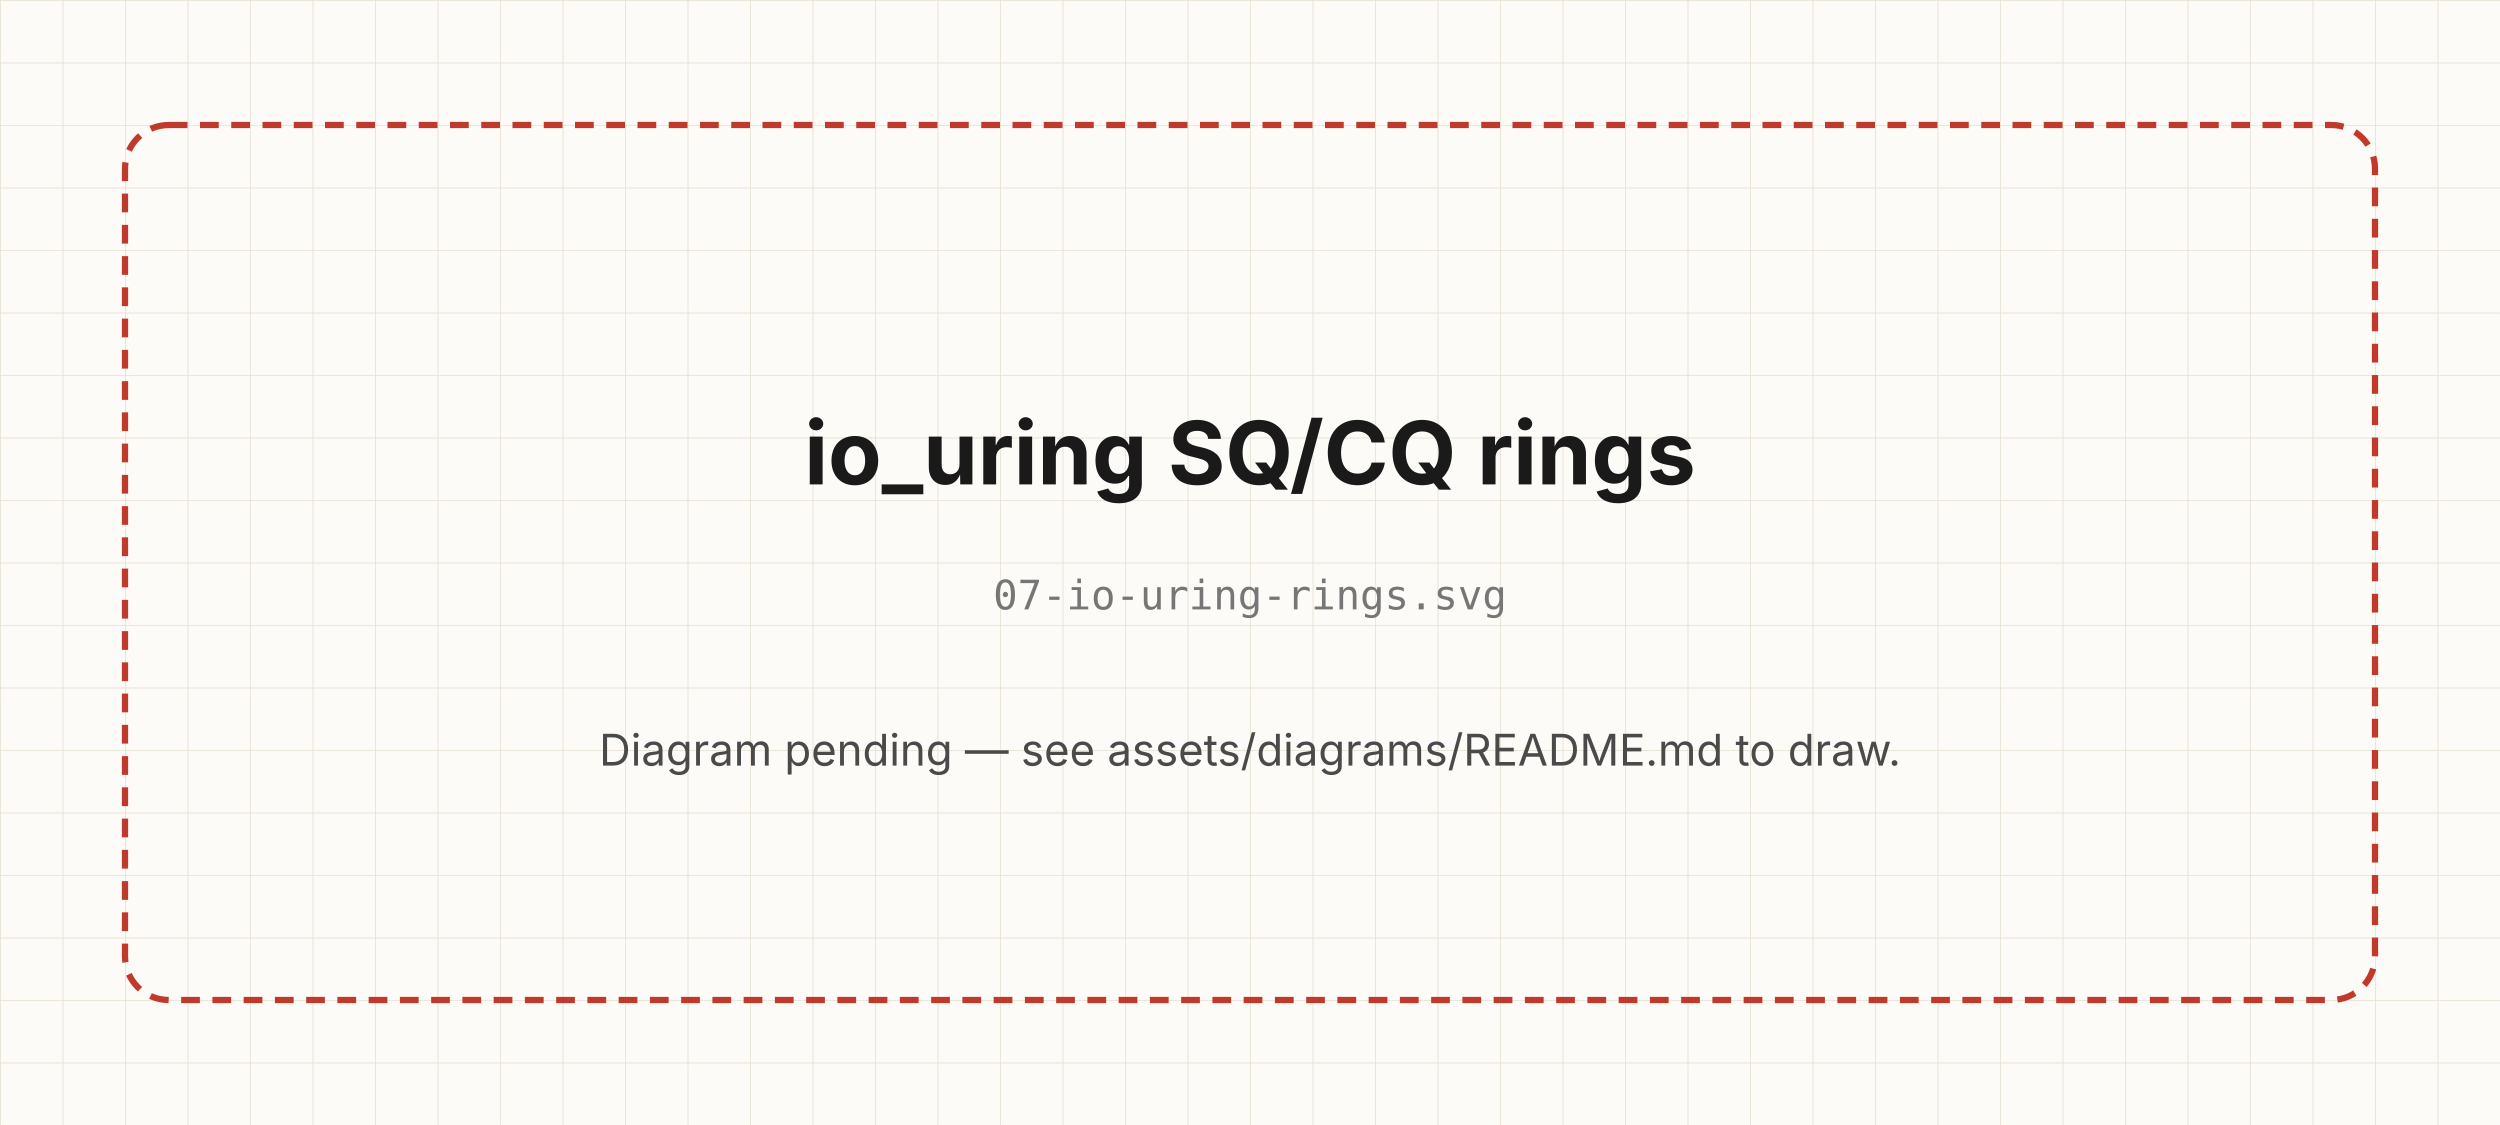
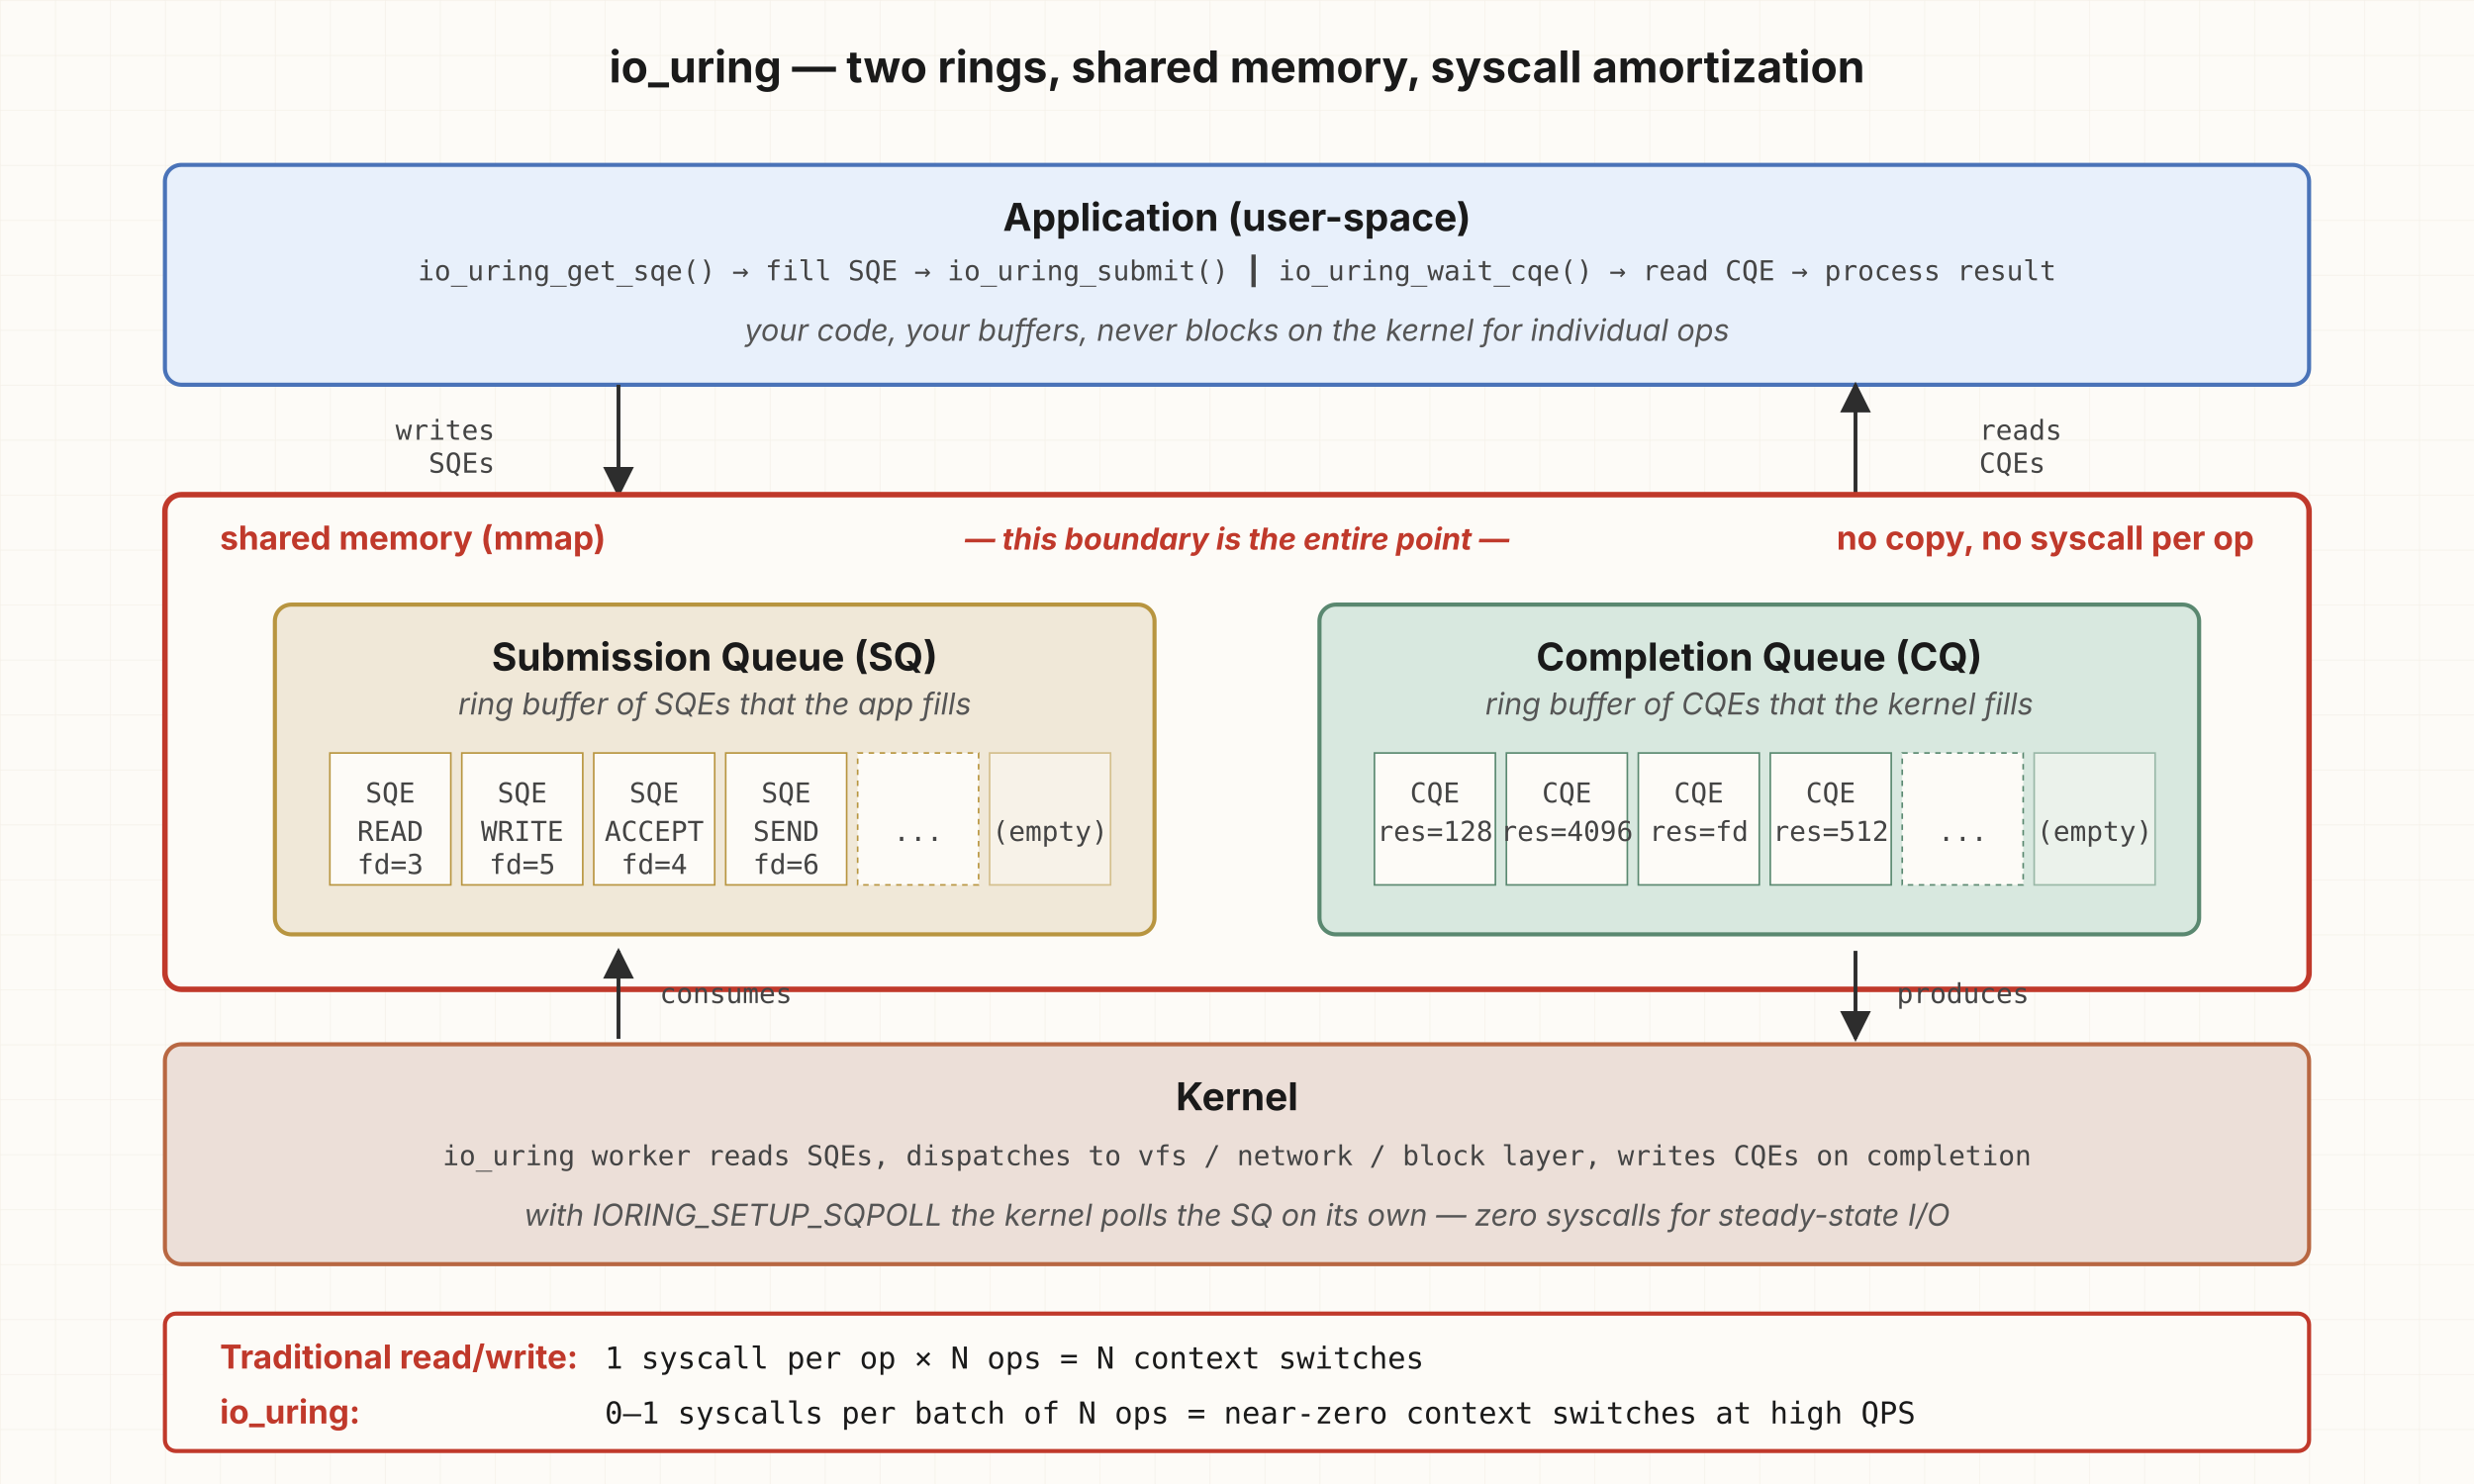
- <svg xmlns="http://www.w3.org/2000/svg" viewBox="0 0 800 360" role="img" aria-label="io_uring SQ/CQ rings placeholder">
+ <svg xmlns="http://www.w3.org/2000/svg" viewBox="0 0 900 540" role="img" aria-label="io_uring uses two ring buffers, the Submission Queue (SQ) and the Completion Queue (CQ), both mmap-mapped into shared memory between the application and the kernel. The application writes Submission Queue Entries describing I/O operations into the SQ; the kernel reads them and processes the I/O; the kernel writes Completion Queue Entries describing results into the CQ; the application reads them. The whole flow happens through shared memory with zero or one syscall per batch instead of one syscall per operation. The shared memory boundary is the red accent.">
  <defs>
+     <style>
+       .bg       { fill: #fdfbf7; }
+       .grid     { stroke: #e8e1d3; stroke-width: 0.5; fill: none; }
+       .band     { stroke-width: 1.5; rx: 6; ry: 6; }
+       .b-app    { fill: #e8f0fb; stroke: #4a73b8; }
+       .b-kern   { fill: #ecdfd8; stroke: #b86742; }
+       .b-shared { fill: #fdfbf7; stroke: #c0392b; stroke-width: 2; rx: 6; ry: 6; }
+       .b-sq     { fill: #f0e8d8; stroke: #b89540; }
+       .b-cq     { fill: #d8e8df; stroke: #5a8870; }
+       .b-cell   { fill: #fdfbf7; stroke-width: 0.6; }
+       .b-cell-s { fill: #fdfbf7; stroke: #b89540; stroke-width: 0.6; }
+       .b-cell-c { fill: #fdfbf7; stroke: #5a8870; stroke-width: 0.6; }
+       .b-comp   { fill: #fdfbf7; stroke: #c0392b; stroke-width: 1.5; rx: 4; ry: 4; }
+       .ttl      { font: 700 14px -apple-system, system-ui, "Segoe UI", sans-serif; fill: #1a1a1a; }
+       .ttl-big  { font: 700 16px -apple-system, system-ui, "Segoe UI", sans-serif; fill: #1a1a1a; }
+       .ttl-sub  { font: 700 13px -apple-system, system-ui, "Segoe UI", sans-serif; fill: #1a1a1a; }
+       .lbl      { font: 600 12px -apple-system, system-ui, "Segoe UI", sans-serif; fill: #1a1a1a; }
+       .mono     { font: 11px ui-monospace, "SF Mono", Menlo, Consolas, monospace; fill: #1a1a1a; }
+       .mono-sm  { font: 10px ui-monospace, "SF Mono", Menlo, Consolas, monospace; fill: #444; }
+       .sec      { font: italic 11px -apple-system, system-ui, "Segoe UI", sans-serif; fill: #555; }
+       .arrow    { stroke: #2d2d2d; stroke-width: 1.4; fill: none; }
+       .arrow-r  { stroke: #c0392b; stroke-width: 2; fill: none; }
+       .accent-t { font: 700 12px -apple-system, system-ui, "Segoe UI", sans-serif; fill: #c0392b; }
+       .accent-l { font: italic 700 11px -apple-system, system-ui, "Segoe UI", sans-serif; fill: #c0392b; }
+     </style>
    <pattern id="grid" width="20" height="20" patternUnits="userSpaceOnUse">
-       <path d="M 20 0 L 0 0 0 20" fill="none" stroke="#e6dfd2" stroke-width="0.5" />
+       <path d="M 20 0 L 0 0 0 20" class="grid" />
    </pattern>
+     <marker id="arrowhead" viewBox="0 0 10 10" refX="9" refY="5" markerUnits="strokeWidth" markerWidth="8" markerHeight="8" orient="auto">
+       <path d="M 0 0 L 10 5 L 0 10 z" fill="#2d2d2d" />
+     </marker>
+     <marker id="arrowhead-r" viewBox="0 0 10 10" refX="9" refY="5" markerUnits="strokeWidth" markerWidth="8" markerHeight="8" orient="auto">
+       <path d="M 0 0 L 10 5 L 0 10 z" fill="#c0392b" />
+     </marker>
  </defs>
-   <rect width="800" height="360" fill="#fdfbf7" />
-   <rect width="800" height="360" fill="url(#grid)" />
-   <rect x="40" y="40" width="720" height="280" rx="14" ry="14" fill="none" stroke="#c0392b" stroke-width="2" stroke-dasharray="6 4" />
-   <text x="400" y="155" text-anchor="middle" font-family="-apple-system, system-ui, sans-serif" font-size="28" font-weight="700" fill="#1a1a1a">io_uring SQ/CQ rings</text>
-   <text x="400" y="195" text-anchor="middle" font-family="ui-monospace, SFMono-Regular, monospace" font-size="13" fill="#767676">07-io-uring-rings.svg</text>
-   <text x="400" y="245" text-anchor="middle" font-family="-apple-system, system-ui, sans-serif" font-size="14" fill="#4a4a4a">Diagram pending — see assets/diagrams/README.md to draw.</text>
+   <rect class="bg" width="900" height="540" />
+   <rect width="900" height="540" fill="url(#grid)" opacity="0.4" />
+   <text x="450" y="30" class="ttl-big" text-anchor="middle">io_uring — two rings, shared memory, syscall amortization</text>
+   <rect class="band b-app" x="60" y="60" width="780" height="80" />
+   <text x="450" y="84" class="ttl" text-anchor="middle">Application (user-space)</text>
+   <text x="450" y="102" class="mono-sm" text-anchor="middle">io_uring_get_sqe() → fill SQE → io_uring_submit()  ┃  io_uring_wait_cqe() → read CQE → process result</text>
+   <text x="450" y="124" class="sec" text-anchor="middle">your code, your buffers, never blocks on the kernel for individual ops</text>
+   <line x1="225" y1="140" x2="225" y2="180" class="arrow" marker-end="url(#arrowhead)" />
+   <text x="180" y="160" class="mono-sm" text-anchor="end">writes</text>
+   <text x="180" y="172" class="mono-sm" text-anchor="end">SQEs</text>
+   <line x1="675" y1="180" x2="675" y2="140" class="arrow" marker-end="url(#arrowhead)" />
+   <text x="720" y="160" class="mono-sm">reads</text>
+   <text x="720" y="172" class="mono-sm">CQEs</text>
+   <rect class="b-shared" x="60" y="180" width="780" height="180" />
+   <text x="80" y="200" class="accent-t">shared memory (mmap)</text>
+   <text x="450" y="200" class="accent-l" text-anchor="middle">— this boundary is the entire point —</text>
+   <text x="820" y="200" class="accent-t" text-anchor="end">no copy, no syscall per op</text>
+   <rect class="band b-sq" x="100" y="220" width="320" height="120" />
+   <text x="260" y="244" class="ttl" text-anchor="middle">Submission Queue (SQ)</text>
+   <text x="260" y="260" class="sec" text-anchor="middle">ring buffer of SQEs that the app fills</text>
+   <g transform="translate(120, 274)">
+     <rect class="b-cell-s" x="0" y="0" width="44" height="48" />
+     <text x="22" y="18" class="mono-sm" text-anchor="middle">SQE</text>
+     <text x="22" y="32" class="mono-sm" text-anchor="middle">READ</text>
+     <text x="22" y="44" class="mono-sm" text-anchor="middle">fd=3</text>
+     <rect class="b-cell-s" x="48" y="0" width="44" height="48" />
+     <text x="70" y="18" class="mono-sm" text-anchor="middle">SQE</text>
+     <text x="70" y="32" class="mono-sm" text-anchor="middle">WRITE</text>
+     <text x="70" y="44" class="mono-sm" text-anchor="middle">fd=5</text>
+     <rect class="b-cell-s" x="96" y="0" width="44" height="48" />
+     <text x="118" y="18" class="mono-sm" text-anchor="middle">SQE</text>
+     <text x="118" y="32" class="mono-sm" text-anchor="middle">ACCEPT</text>
+     <text x="118" y="44" class="mono-sm" text-anchor="middle">fd=4</text>
+     <rect class="b-cell-s" x="144" y="0" width="44" height="48" />
+     <text x="166" y="18" class="mono-sm" text-anchor="middle">SQE</text>
+     <text x="166" y="32" class="mono-sm" text-anchor="middle">SEND</text>
+     <text x="166" y="44" class="mono-sm" text-anchor="middle">fd=6</text>
+     <rect class="b-cell-s" x="192" y="0" width="44" height="48" stroke-dasharray="2 2" />
+     <text x="214" y="32" class="mono-sm" text-anchor="middle">...</text>
+     <rect class="b-cell-s" x="240" y="0" width="44" height="48" fill="#fff" opacity="0.5" />
+     <text x="262" y="32" class="mono-sm" text-anchor="middle">(empty)</text>
+   </g>
+   <rect class="band b-cq" x="480" y="220" width="320" height="120" />
+   <text x="640" y="244" class="ttl" text-anchor="middle">Completion Queue (CQ)</text>
+   <text x="640" y="260" class="sec" text-anchor="middle">ring buffer of CQEs that the kernel fills</text>
+   <g transform="translate(500, 274)">
+     <rect class="b-cell-c" x="0" y="0" width="44" height="48" />
+     <text x="22" y="18" class="mono-sm" text-anchor="middle">CQE</text>
+     <text x="22" y="32" class="mono-sm" text-anchor="middle">res=128</text>
+     <rect class="b-cell-c" x="48" y="0" width="44" height="48" />
+     <text x="70" y="18" class="mono-sm" text-anchor="middle">CQE</text>
+     <text x="70" y="32" class="mono-sm" text-anchor="middle">res=4096</text>
+     <rect class="b-cell-c" x="96" y="0" width="44" height="48" />
+     <text x="118" y="18" class="mono-sm" text-anchor="middle">CQE</text>
+     <text x="118" y="32" class="mono-sm" text-anchor="middle">res=fd</text>
+     <rect class="b-cell-c" x="144" y="0" width="44" height="48" />
+     <text x="166" y="18" class="mono-sm" text-anchor="middle">CQE</text>
+     <text x="166" y="32" class="mono-sm" text-anchor="middle">res=512</text>
+     <rect class="b-cell-c" x="192" y="0" width="44" height="48" stroke-dasharray="2 2" />
+     <text x="214" y="32" class="mono-sm" text-anchor="middle">...</text>
+     <rect class="b-cell-c" x="240" y="0" width="44" height="48" fill="#fff" opacity="0.5" />
+     <text x="262" y="32" class="mono-sm" text-anchor="middle">(empty)</text>
+   </g>
+   <line x1="225" y1="378" x2="225" y2="346" class="arrow" marker-end="url(#arrowhead)" />
+   <text x="240" y="365" class="mono-sm">consumes</text>
+   <line x1="675" y1="346" x2="675" y2="378" class="arrow" marker-end="url(#arrowhead)" />
+   <text x="690" y="365" class="mono-sm">produces</text>
+   <rect class="band b-kern" x="60" y="380" width="780" height="80" />
+   <text x="450" y="404" class="ttl" text-anchor="middle">Kernel</text>
+   <text x="450" y="424" class="mono-sm" text-anchor="middle">io_uring worker reads SQEs, dispatches to vfs / network / block layer, writes CQEs on completion</text>
+   <text x="450" y="446" class="sec" text-anchor="middle">with IORING_SETUP_SQPOLL the kernel polls the SQ on its own — zero syscalls for steady-state I/O</text>
+   <rect class="b-comp" x="60" y="478" width="780" height="50" />
+   <text x="80" y="498" class="accent-t">Traditional read/write:</text>
+   <text x="220" y="498" class="mono">1 syscall per op × N ops  =  N context switches</text>
+   <text x="80" y="518" class="accent-t">io_uring:</text>
+   <text x="220" y="518" class="mono">0–1 syscalls per batch of N ops  =  near-zero context switches at high QPS</text>
</svg>
